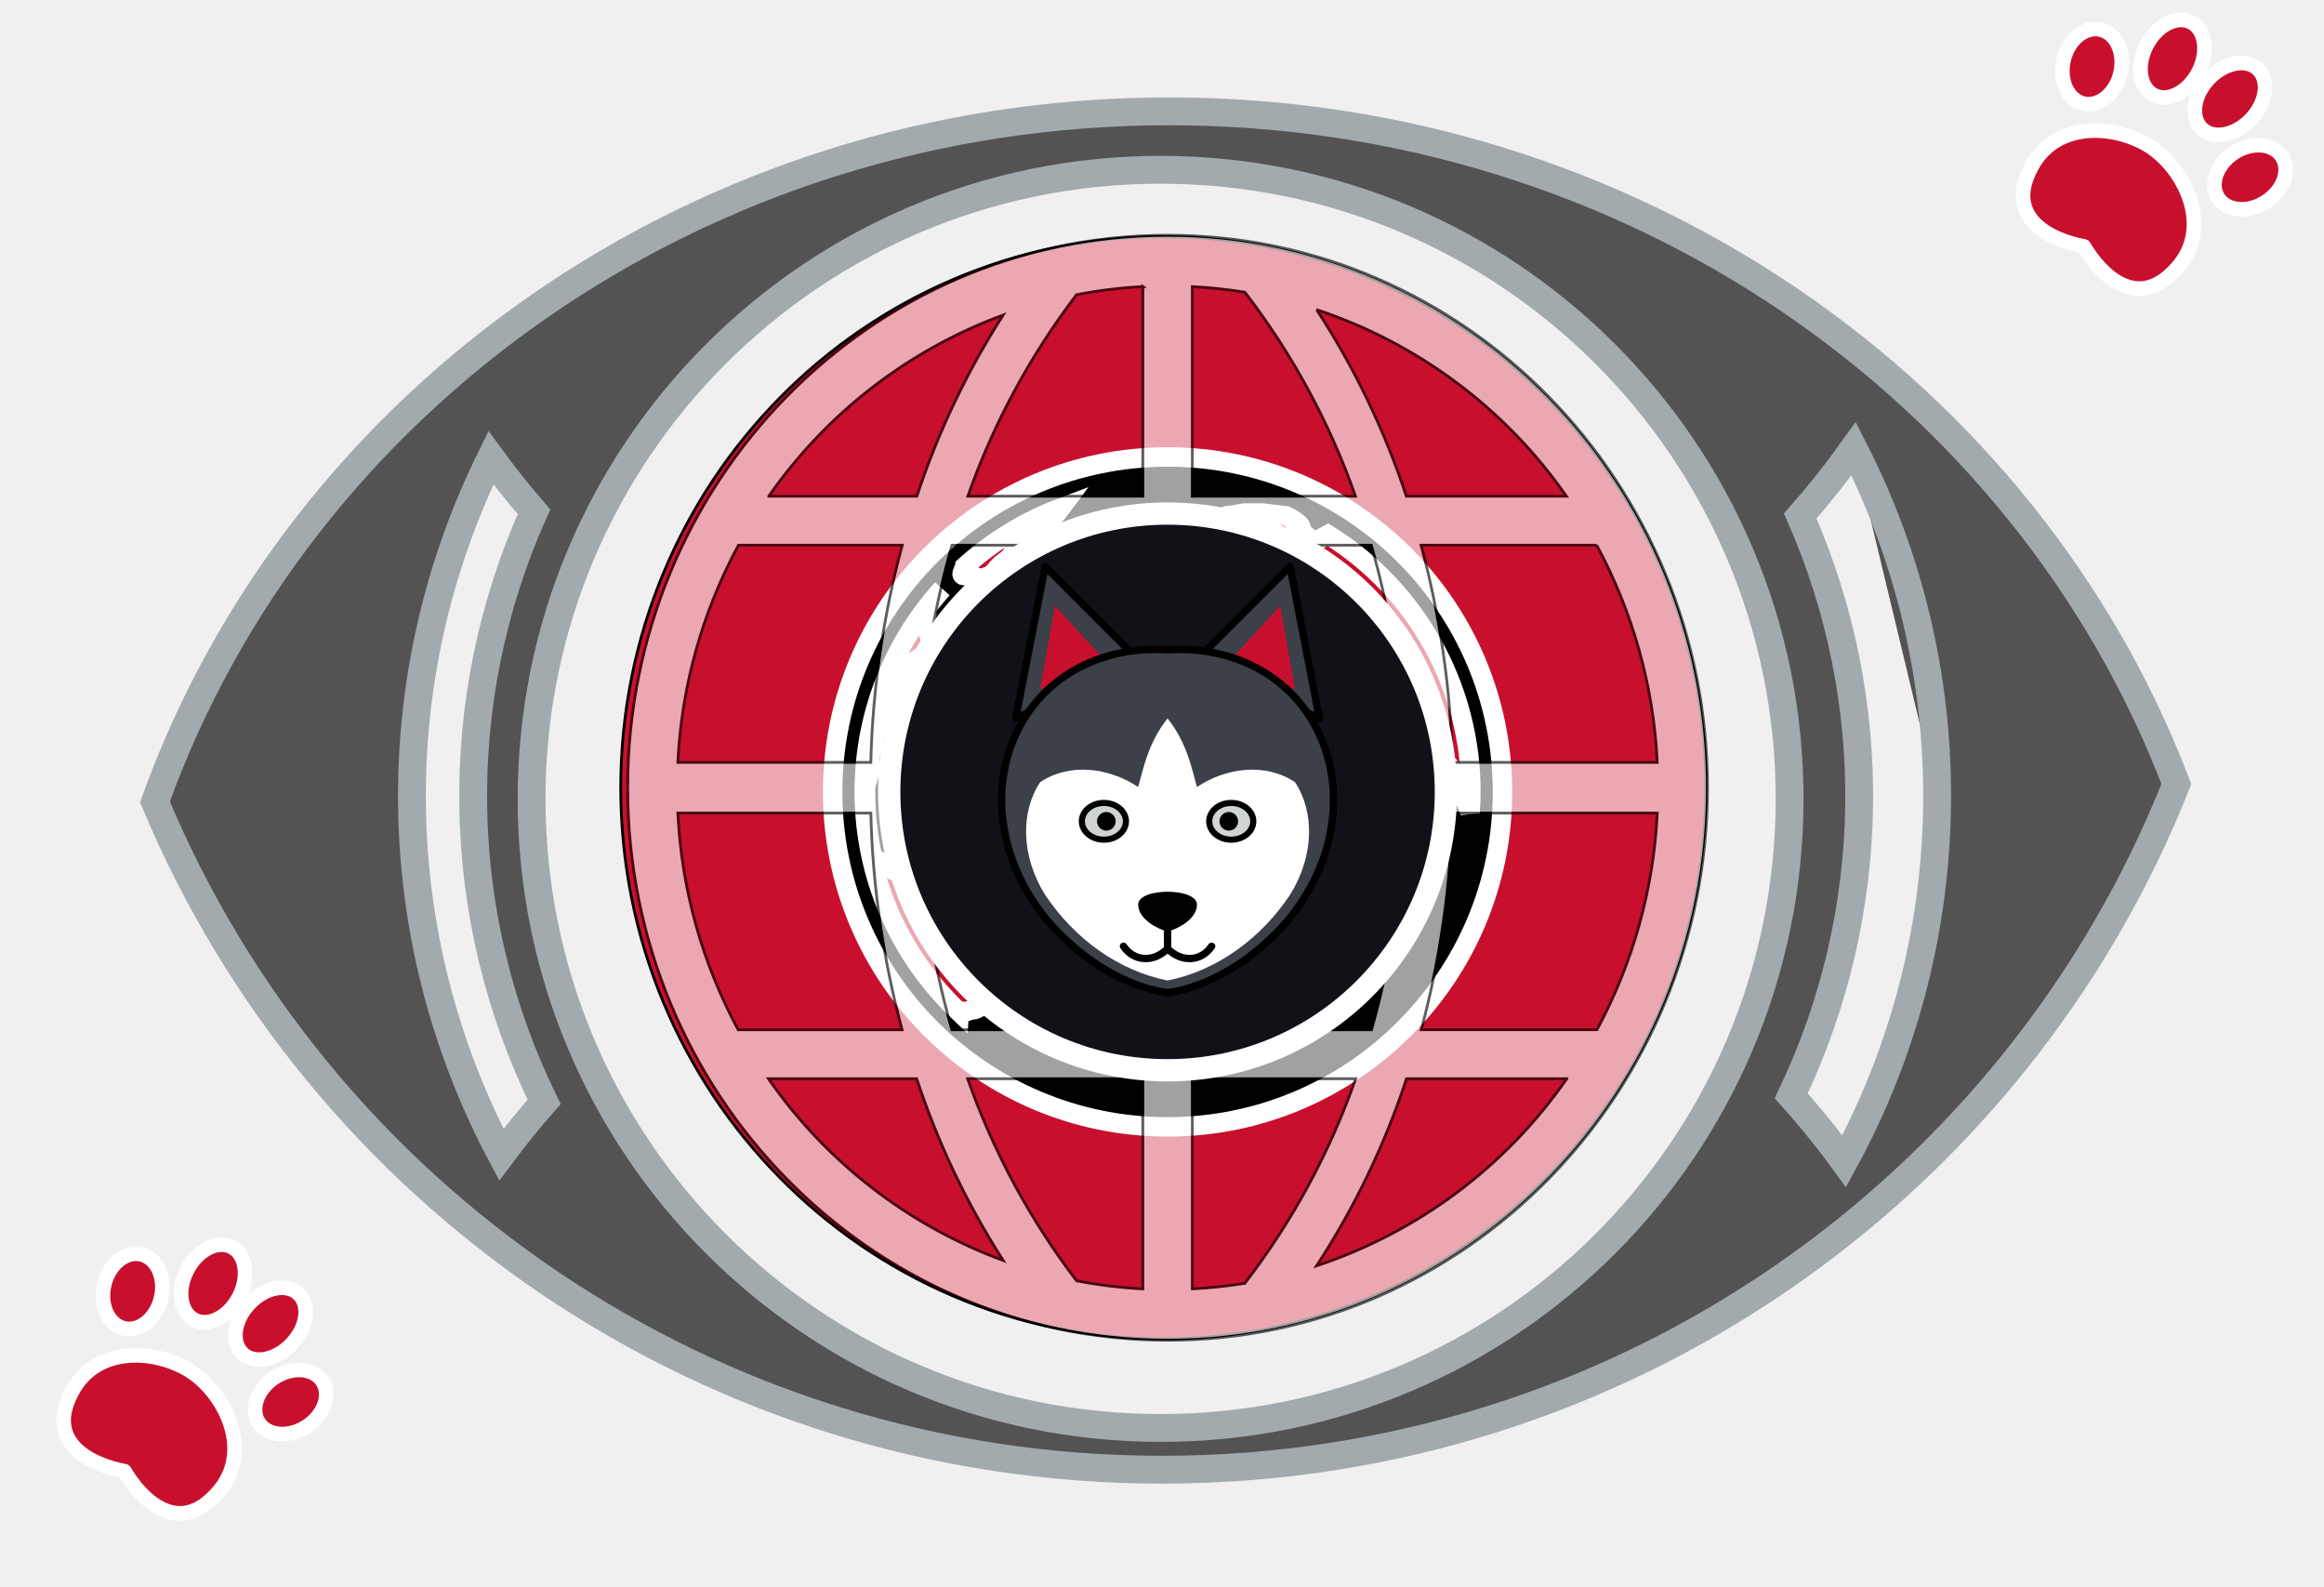
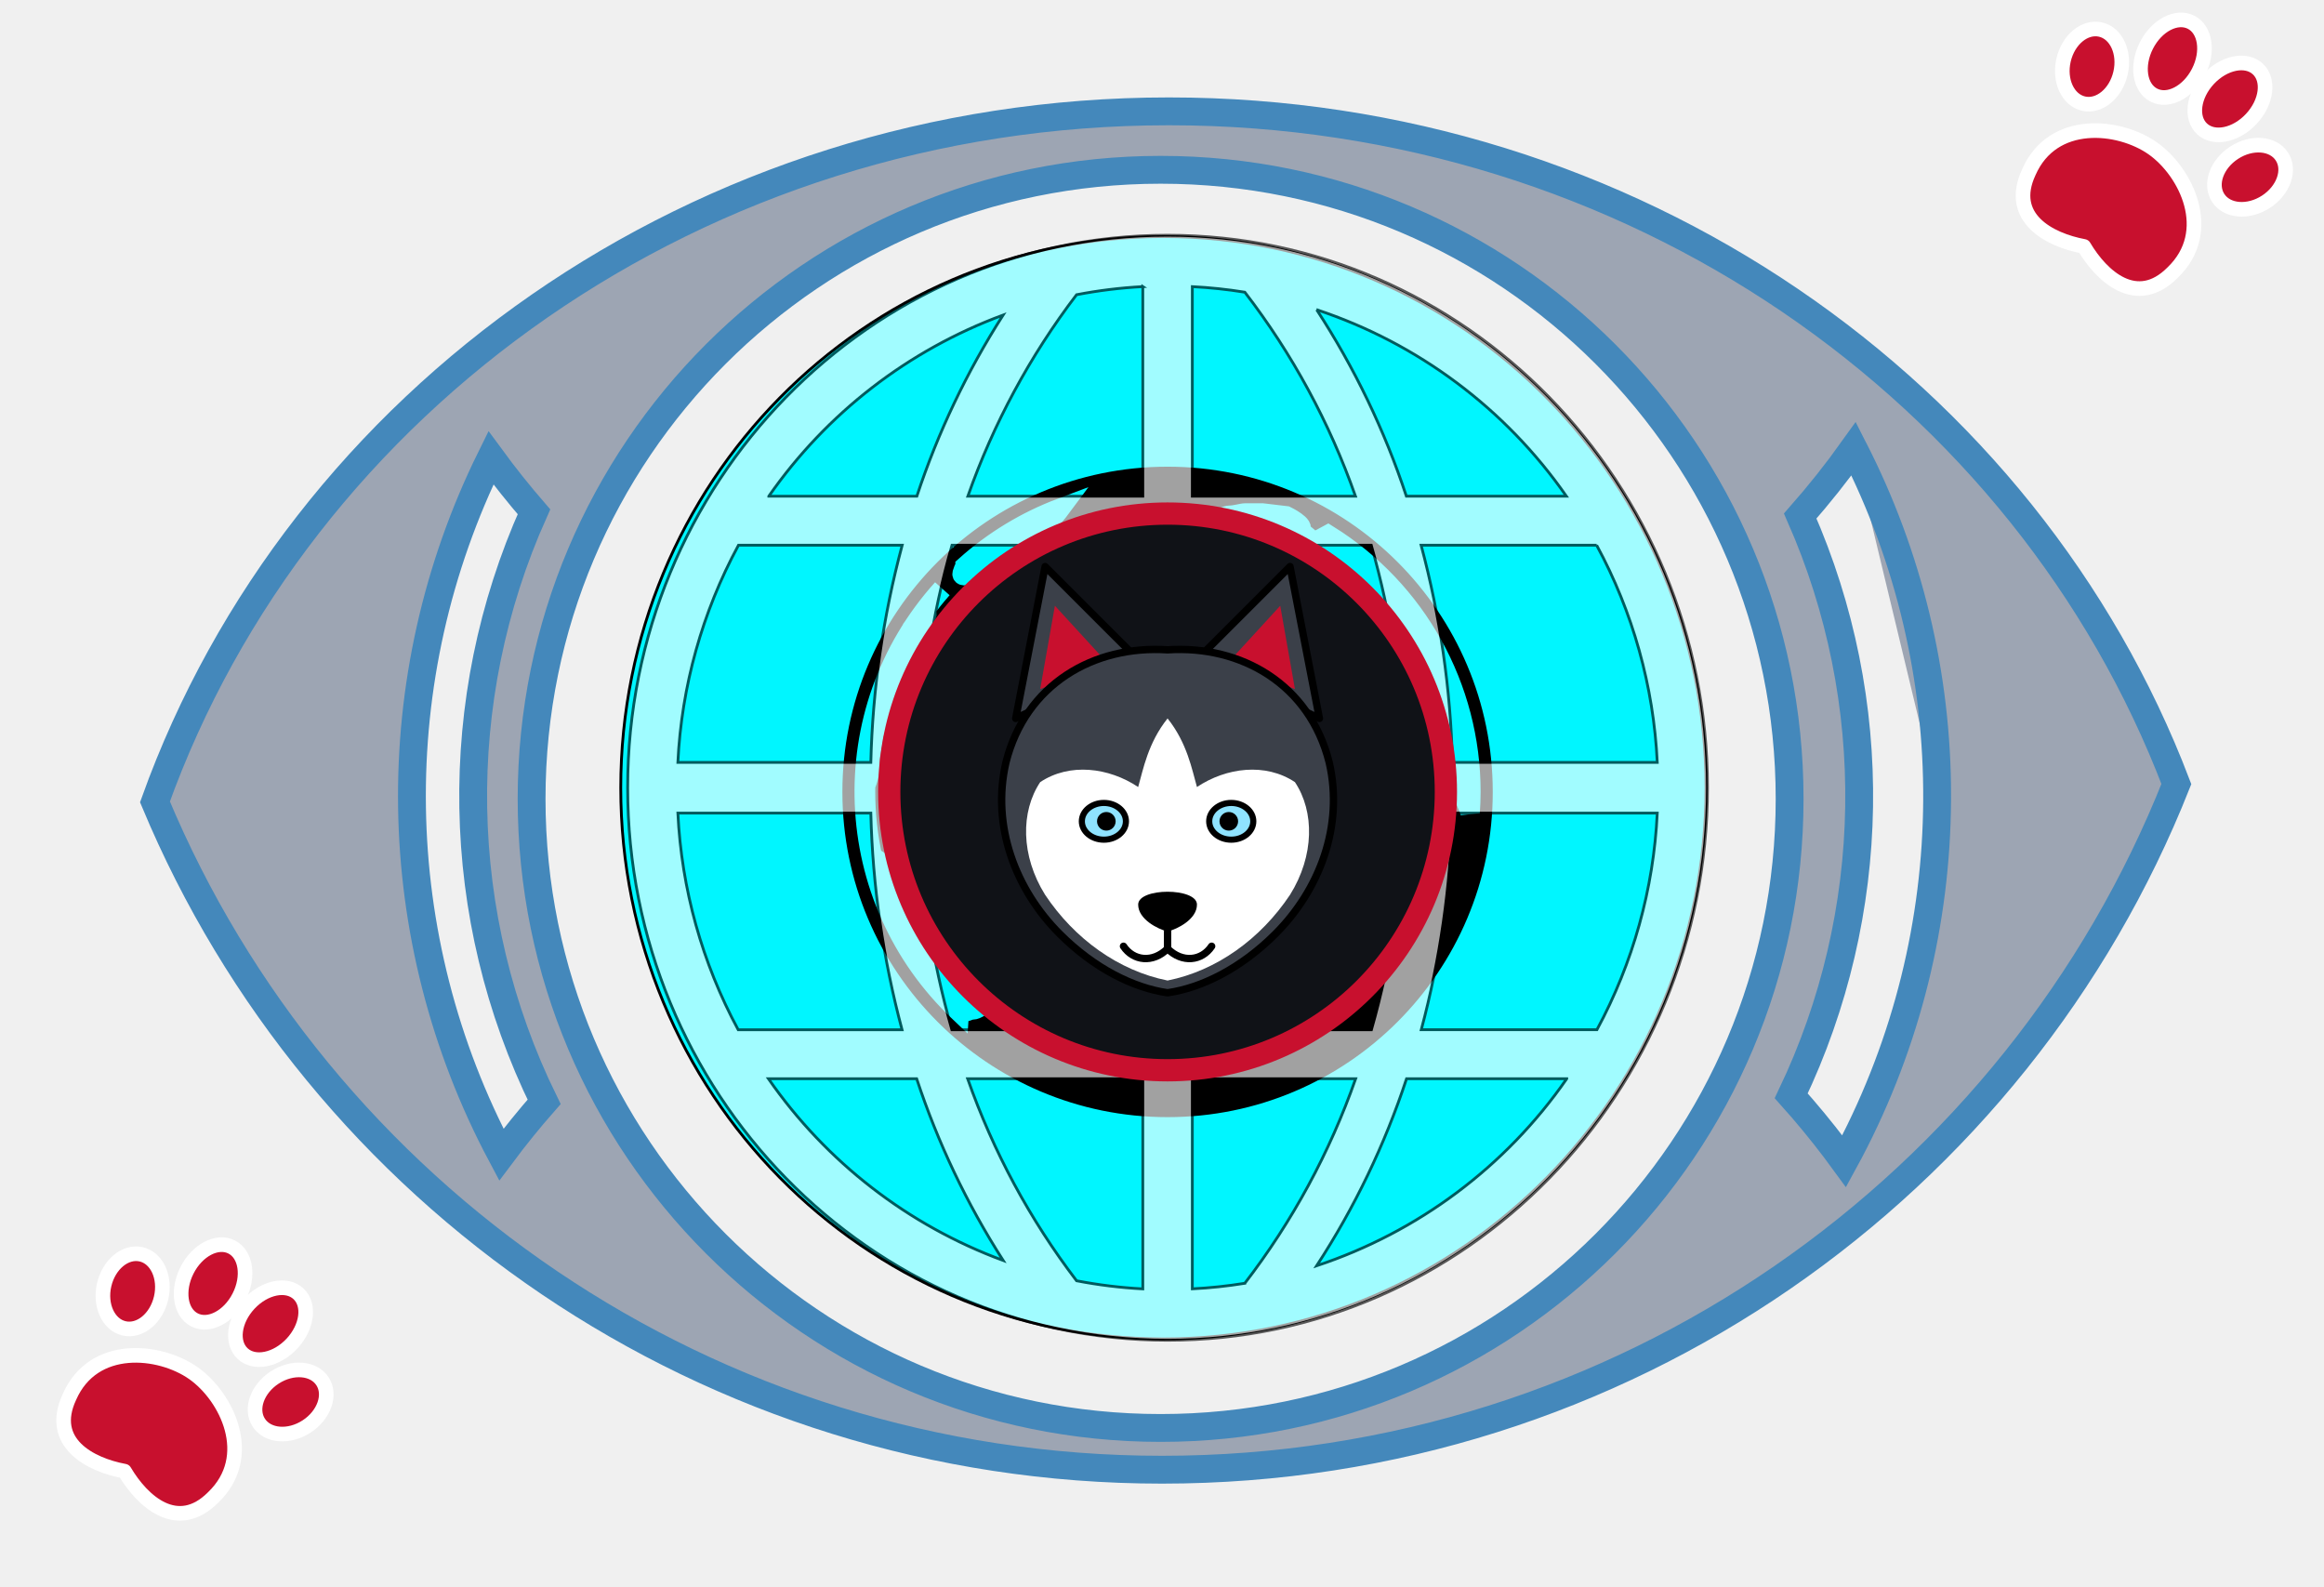
<svg xmlns="http://www.w3.org/2000/svg" viewBox="150 95 835 570" role="img" aria-labelledby="logo-title">
  <defs>
    <style>
      .cls-4 {
        fill: #fff;
      }

      .cls-2, .cls-4 {
        stroke: #000;
        stroke-width: 1px;
      }

-       /* Northeastern colors: black, grey, red and white. */
      .cls-1 {
-         fill: #111111b3;
-         stroke: #a2aaad;
+         fill: #4454727a;
+         stroke: #48b;
        stroke-width: 10px;
      }

      .cls-1, .cls-2, .cls-3, .cls-4 {
        fill-rule: evenodd;
      }

      .cls-2 {
-         fill: #c8102e;
+         fill: #00f6ff;
      }

      .cls-3 {
-         stroke: #ffffff;
+         stroke: #00f6ff;
        stroke-linecap: round;
        stroke-width: 6.99px;
      }

      .cls-4 {
        opacity: 0.63;
      }

      /* Northeastern Husky paw prints (Northeastern red, white edge). */
      .paw {
        fill: #c8102e;
        stroke: #fff;
        stroke-width: 5px;
        stroke-linejoin: round;
      }

      /* Husky head in the pupil (Northeastern red, black and white). */
      .husky-pupil {
        fill: #101217;
-         stroke: #ffffff;
+         stroke: #c8102e;
        stroke-width: 8px;
      }

      .husky-fur {
        fill: #3b4049;
        stroke: #000;
        stroke-width: 3px;
        stroke-linejoin: round;
      }

      .husky-mask {
        fill: #fff;
      }

      .husky-ear {
        fill: #c8102e;
      }

      .husky-eye {
-         fill: #d0d3d4;
+         fill: #8fe3ff;
        stroke: #000;
        stroke-width: 2.5px;
      }

      .husky-ink {
        fill: #000;
      }

      .husky-mouth {
        fill: none;
        stroke: #000;
        stroke-width: 3px;
        stroke-linecap: round;
      }
    </style>
    <g id="paw">
      <path class="paw" d="M-30,22C-34,2-14-9,0-9S34,2,30,22C27,39,11,37,0,32C-11,37-27,39-30,22Z" />
      <ellipse class="paw" cx="-33" cy="-20" rx="10" ry="13" transform="rotate(-22 -33 -20)" />
      <ellipse class="paw" cx="-12" cy="-38" rx="10" ry="14" transform="rotate(-8 -12 -38)" />
      <ellipse class="paw" cx="12" cy="-38" rx="10" ry="14" transform="rotate(8 12 -38)" />
      <ellipse class="paw" cx="33" cy="-20" rx="10" ry="13" transform="rotate(22 33 -20)" />
    </g>
  </defs>
  <g id="husky_paws">
    <use href="#paw" transform="translate(214 596) rotate(35) scale(1.05)" />
    <use href="#paw" transform="translate(918 156) rotate(35) scale(1.05)" />
  </g>
  <path id="outer_eye" class="cls-1" d="M567.5,623c-163.183,0-303.026-99.084-361.823-239.922C257.508,238.76,401.037,135,570,135c166.451,0,308.222,100.7,361.954,241.667C874.771,520.905,733.152,623,567.5,623ZM567,156c124.816,0,226,101.184,226,226S691.816,608,567,608,341,506.816,341,382,442.184,156,567,156ZM816,256.213A272.836,272.836,0,0,1,846,381M793.574,488.677a249.545,249.545,0,0,0,3.239-208.3A303.384,303.384,0,0,0,816,256.213a274.468,274.468,0,0,1-1.516,252.475q-0.927,1.758-1.88,3.5-1.632-2.238-3.306-4.446Q801.826,497.884,793.574,488.677ZM345.5,490.85q-8.055,9.164-15.37,18.966a274.353,274.353,0,0,1-3.748-250.343q7.347,10.012,15.469,19.393A249.512,249.512,0,0,0,345.5,490.85Z" />
  <path id="inner_eye" class="cls-2" d="M568,179.985c107.678,0,194.968,88.655,194.968,198.015S675.678,576.015,568,576.015,373.032,487.36,373.032,378,460.322,179.985,568,179.985Z" />
  <path id="globe" class="cls-3" d="M569.5,499.831A120.331,120.331,0,1,1,689.831,379.5,120.33,120.33,0,0,1,569.5,499.831Zm65.1-50.585c1.225-.4,3.268-2.858,4.492-3.677s3.268-4.083,3.675-5.717,1.227-4.495,1.634-6.126a36.015,36.015,0,0,0,.818-6.135,14.639,14.639,0,0,0-.407-2.855l-3.266,6.127s-4.9,2.04-5.315,3.674-0.817,4.088-.817,4.088a61.248,61.248,0,0,0-2.45,6.133C632.554,446.388,633.372,449.66,634.6,449.246ZM461.011,377.072c0.72-1.105,1.928-6.276,1.6-7.894-0.411-2.037,1.225-6.94,1.225-9.392s4.083-7.358,4.9-9.4,4.491-7.349,6.535-10.623-0.4-2.038-2.449-.809,1.225-3.274,2.449-4.086,8.172-5.72,8.172-5.72,2.449-2.454-.409-7.762c-2.211-4.1,0-4.5,0-6.128a2.43,2.43,0,0,0-1.28-.223c2.129-2.952,4.408-5.788,6.811-8.512A108.871,108.871,0,0,0,494.612,458.6a0.454,0.454,0,0,1,.683-0.363c2.043,0.819,2.449-.4,4.085-0.4s4.086-2.043,4.086-2.043l-1.641-4.9,1.641-6.126,2.041-5.717s0-4.095-2.041-4.5-5.722-4.081-6.946-4.081a10.018,10.018,0,0,1-4.491-1.636c-1.227-.813-3.677-1.634-4.5-2.857a31.144,31.144,0,0,1-2.858-5.314c-0.816-2.039-.409-2.039-3.681-5.715s-2.452-2.863-4.9-4.093-3.265-2.443-5.308-3.263a13.378,13.378,0,0,1-4.5-2.857,4.884,4.884,0,0,0-2.711-1.519,110.041,110.041,0,0,1-2.595-23.808C460.98,378.618,461,377.84,461.011,377.072Zm35.743-78.7a13.8,13.8,0,0,0-1.051,2.589c-0.408,1.638,2.864.416,2.864,0.416L502.239,303l4.5-1.631a13.741,13.741,0,0,1,4.083-4.5c2.857-2.043,2.454-2.452,3.677-4.084s0-.006,5.314-5.732,8.167-5.718,8.167-5.718,1.915-2.1,3.244-3.895A108.986,108.986,0,0,0,496.754,298.368Zm41.024,56.1c-1.224.82-5.715,3.272-6.944,5.315a22.681,22.681,0,0,0-2.859,6.535,31.042,31.042,0,0,0-.408,6.538c0,2.854-.41,4.5,0,6.949s4.5,8.568,6.128,10.623c1.63,2.038,3.674,4.483,5.719,5.713a47.235,47.235,0,0,1,4.9,3.674,4.03,4.03,0,0,0,4.9,1.223c3.272-1.223,6.538-1.223,9.4-2.853s7.353-3.685,7.353-1.231,1.632,4.084,4.082,3.272,6.539-2.858,6.13,0S577,406.764,577,408.4s-0.4,3.265.818,4.495,4.5,3.265,4.5,4.49,0.409,5.311,1.229,6.946,1.639,4.08.823,5.724-2.434,6.123-2.434,6.123-0.779,3.676-.37,4.9a12.683,12.683,0,0,0,3.332,4.906c2.043,2.042,1.771,4.492,2.994,6.124s2.993,6.539,2.993,6.539l1.236,4.088v3.677s7.966-1.231,9.591-1.64a30.673,30.673,0,0,0,8.618-4.9c1.636-1.632,1.311-2.856,3.349-4.488s5.762-4.5,5.762-4.5l-0.387-6.126,4.914-6.544,3.684-3.677s3.267-4.484,2.865-6.128c-0.413-1.628-1.231-9.8-1.231-9.8a37.972,37.972,0,0,1,2.863-5.313c1.224-1.634,1.227-3.678,3.679-5.719a33.109,33.109,0,0,0,5.306-6.126c1.229-1.634,3.681-4.9,4.5-6.127a21.871,21.871,0,0,0,1.635-4.894l-7.355,1.216c-2.45-4.082-9.392-13.073-10.621-15.112a37.04,37.04,0,0,1-2.861-7.76c-0.4-1.634-2.445-6.131-2.856-7.356s-3.27-4.908-4.088-6.128-3.675-2.043-5.309-3.268-11.843-3.27-11.843-3.27-3.129-1.991-4.088-1.226c-4.083,3.269-13.48,1.226-15.523.415s-3.269-2.041-3.269-3.272-1.835-7.143-1.835-7.143-3.985.705-5.213,0.705a20.333,20.333,0,0,1-4.442-1.276s-4.055.379-5.693,1.2a61.205,61.205,0,0,1-6.115,2.438,36.488,36.488,0,0,1-4.488.814c-3.671-1.636-6.529,2.45-7.352,4.079s-2.445,2.454-2.445,4.084S539,353.659,537.778,354.471Zm18.191-54.739-3.128-4.5-3.727,2.045V304.5l-3.839-1.5-1.715,3.674,1.685,2.452L549.114,305v4.129l8.478-1.636,3.164-2.449Zm71.15-12.676c-1.669.869-4.808,3.094-6,1.894-1.227-1.218-4.086-3.423-4.086-3.423,2.448-1.636-4.9-5.212-4.9-5.212l-8.576-1.022h-6.125c-1.227,0-3.681.825-5.723,0.825s-6.943,3.583-8.577,3.994-5.314,2.5-6.944,2.5-4.088,3.086-4.088,3.086-2.856,5.218-.4,4.4,5.717-.858,6.122.367,1.227,3.242,1.636,4.471,6.131,1.618,6.131,1.618a18.551,18.551,0,0,1,2.038-3.683c1.227-1.634,2.452-3.675,2.452-3.675s2.044,4.082,2.452,5.3-0.818,4.908-.818,4.908-4.491,2.852-5.716,2.852-8.175-6.126-8.175-6.126a25.4,25.4,0,0,0-4.489,2.043c-2.856,2.861-5.717,5.31-5.717,5.31a17.057,17.057,0,0,0-4.081,2.046c-1.629,1.222-5.138,1.487-6.117,2.854-2.039,2.863.84,4.9,0.84,4.9l-2.408,3.271-1.548,1.225-5.553,1.221-2.751.616c0.4,1.227,1.258,5.105,1.258,5.105s-1.87,6.943,0,6.943c0,0,4.276,1.64,5.5,1.64s2.625,0.4,4.265-1.227a59.861,59.861,0,0,0,5.156-6.538,8.047,8.047,0,0,1,4.49-3.267c2.454-.82,3-2.047,4.231-2.452s6.47-1.229,6.47-1.229,3.709,2.043,4.932,2.861c0.573,0.386-1.393,1.658,6.086,2.907V331.6l3.7-.411-4.207-3.264-0.44-.1-4.778-4.8-0.419-3.672s4.861,2.862,6.493,3.672a43.671,43.671,0,0,1,4.81,3.272l1.783,5.719,2.4,4.5s-1.87-5.722,0-5.722c0,0,5.158.405,6.381,0a36.253,36.253,0,0,0,5.237-1.632c1.636-.815-0.648-3.68.986-5.721a10.385,10.385,0,0,1,4.981-3.27c1.23-.405,5.35-2.447,5.35-2.447l4.522,0.82c-2.041,1.627-4.486,4.077-2.85,3.676s5.313,1.63,6.949,2.855,0.413,4.087.413,4.087-4.5-.411-7.355-0.815a29.263,29.263,0,0,0-7.351.4l-3.677,2.043s-2.454.816-2.045,2.861,2.045,4.5,3.679,6.535,2.858,4.5,4.085,3.675,5.309-3.265,5.309-3.265a12.784,12.784,0,0,0-.409,4.9,30.6,30.6,0,0,1,.409,4.9s-4.082,0-2.861.822,2.967,3.905,3.681,4.9c4.083,5.717,12.664,18.383,13.482,20.015s0.44,4.126,1.631,5.31c2.454,2.45,7.352,0,8.578-.817s5.311-2.863,6.536-4.082,0.818-.822,3.272-2.454,4.079-2.856,2.859-4.085-3.68-5.725-3.68-5.725c-3.676.825-7.351-1.222-7.351-2.445s-3.269-6.124-3.269-6.124,0.407-.82,3.269.809,5.306,4.908,7.759,4.908,3.678,0.819,6.537,2.453,4.085,3.672,5.719,4.492,4.086,4.086,4.086,4.086,2.447,5.715,2.859,7.358c0.358,1.421,2.277,5.345,2.754,7.132,0.166-2.461.281-4.937,0.281-7.44A108.8,108.8,0,0,0,627.119,287.056ZM548.884,304.5l0.333,0.133-0.333.365v-0.5Z" />
  <path id="globe_cage" class="cls-4" d="M569.5,576.491c-106.968,0-193.988-89.044-193.988-198.491S462.532,179.509,569.5,179.509,763.488,268.553,763.488,378,676.468,576.491,569.5,576.491ZM578.4,368.9h76.237a314.2,314.2,0,0,0-11.945-78.026H578.4V368.9ZM654.634,387.1H578.4V464.94h64.345A314.251,314.251,0,0,0,654.634,387.1Zm90.813,0H671.861a333.4,333.4,0,0,1-11.206,77.836h63.112A182.117,182.117,0,0,0,745.447,387.1Zm-32.528,95.444H655.363a288.421,288.421,0,0,1-32.3,67.191A177.214,177.214,0,0,0,712.919,482.548Zm-115.67,73.48a263.416,263.416,0,0,0,39.828-73.48H578.4v75.476A173.846,173.846,0,0,0,597.249,556.028ZM560.6,558.036V482.548H497.674a263.837,263.837,0,0,0,39.135,72.575A174.279,174.279,0,0,0,560.6,558.036ZM510.434,547.83a289.038,289.038,0,0,1-31.078-65.282H426.1A177.5,177.5,0,0,0,510.434,547.83Zm-95.208-82.89H474.1A333.353,333.353,0,0,1,462.878,387.1H393.555A182.127,182.127,0,0,0,415.226,464.94ZM393.555,368.9h69.323a333.4,333.4,0,0,1,11.268-78.026H415.332A182.13,182.13,0,0,0,393.555,368.9Zm32.676-95.633h53.185a289.064,289.064,0,0,1,31-65.087A177.487,177.487,0,0,0,426.231,273.263Zm134.372-75.3a174.068,174.068,0,0,0-23.8,2.914,263.8,263.8,0,0,0-39.06,72.384H560.6v-75.3Zm0,92.905H492.051A314.088,314.088,0,0,0,480.106,368.9h80.5V290.87Zm-80.5,96.234A314.1,314.1,0,0,0,492,464.94h68.6V387.1h-80.5ZM578.4,197.977v75.286h58.612a263.412,263.412,0,0,0-39.751-73.289A174.011,174.011,0,0,0,578.4,197.977Zm44.672,8.286a288.6,288.6,0,0,1,32.231,67h57.491A177.213,177.213,0,0,0,623.069,206.263Zm100.6,84.607H660.6A333.3,333.3,0,0,1,671.861,368.9h73.586A182.129,182.129,0,0,0,723.667,290.87Z" />
  <g id="husky">
    <g transform="translate(569.5 379.5)">
      <circle class="husky-pupil" r="100" />
      <g transform="scale(0.88)">
        <path class="husky-fur" d="M-62,-30L-50,-92L-12,-54ZM62,-30L50,-92L12,-54Z" />
        <path class="husky-ear" d="M-52,-42L-46,-76L-24,-52ZM52,-42L46,-76L24,-52Z" />
        <path class="husky-fur" d="M0,-58C30,-60,58,-44,66,-12C72,14,62,40,44,58C30,72,14,80,0,82C-14,80-30,72-44,58C-62,40-72,14-66,-12C-58,-44-30,-60,0,-58Z" />
        <path class="husky-mask" d="M0,-30C8,-20,10,-9,12,-2C24,-10,40,-12,52,-4C60,8,60,26,50,42C38,60,20,73,0,77C-20,73-38,60-50,42C-60,26-60,8-52,-4C-40,-12-24,-10-12,-2C-10,-9-8,-20,0,-30Z" />
        <ellipse class="husky-eye" cx="-26" cy="12" rx="9" ry="7.5" />
        <ellipse class="husky-eye" cx="26" cy="12" rx="9" ry="7.5" />
        <circle class="husky-ink" cx="-25" cy="12" r="3.8" />
        <circle class="husky-ink" cx="25" cy="12" r="3.8" />
        <path class="husky-ink" d="M-12,46C-12,39,12,39,12,46C12,52,4,56,0,57C-4,56-12,52-12,46Z" />
        <path class="husky-mouth" d="M0,57L0,64M0,64C-6,70-14,69-18,63M0,64C6,70,14,69,18,63" />
      </g>
    </g>
  </g>
</svg>
